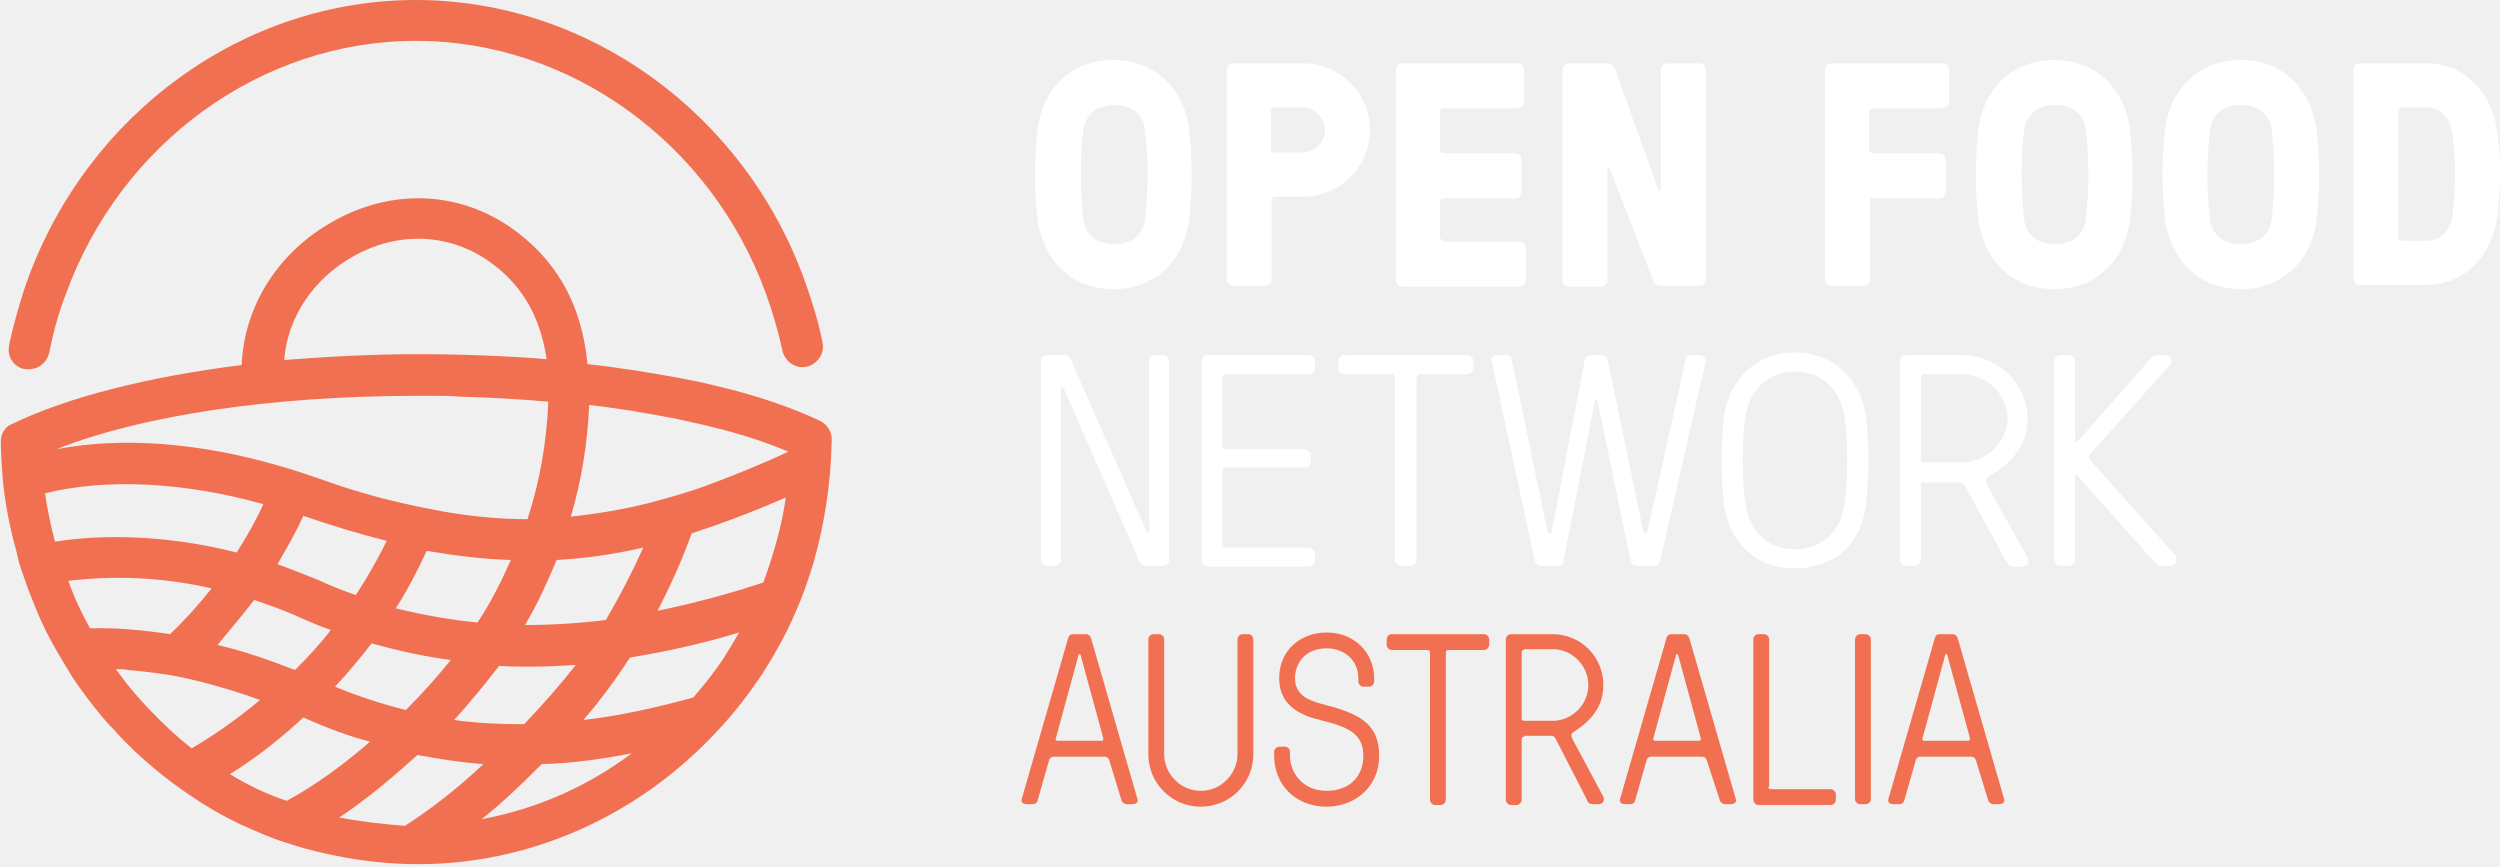
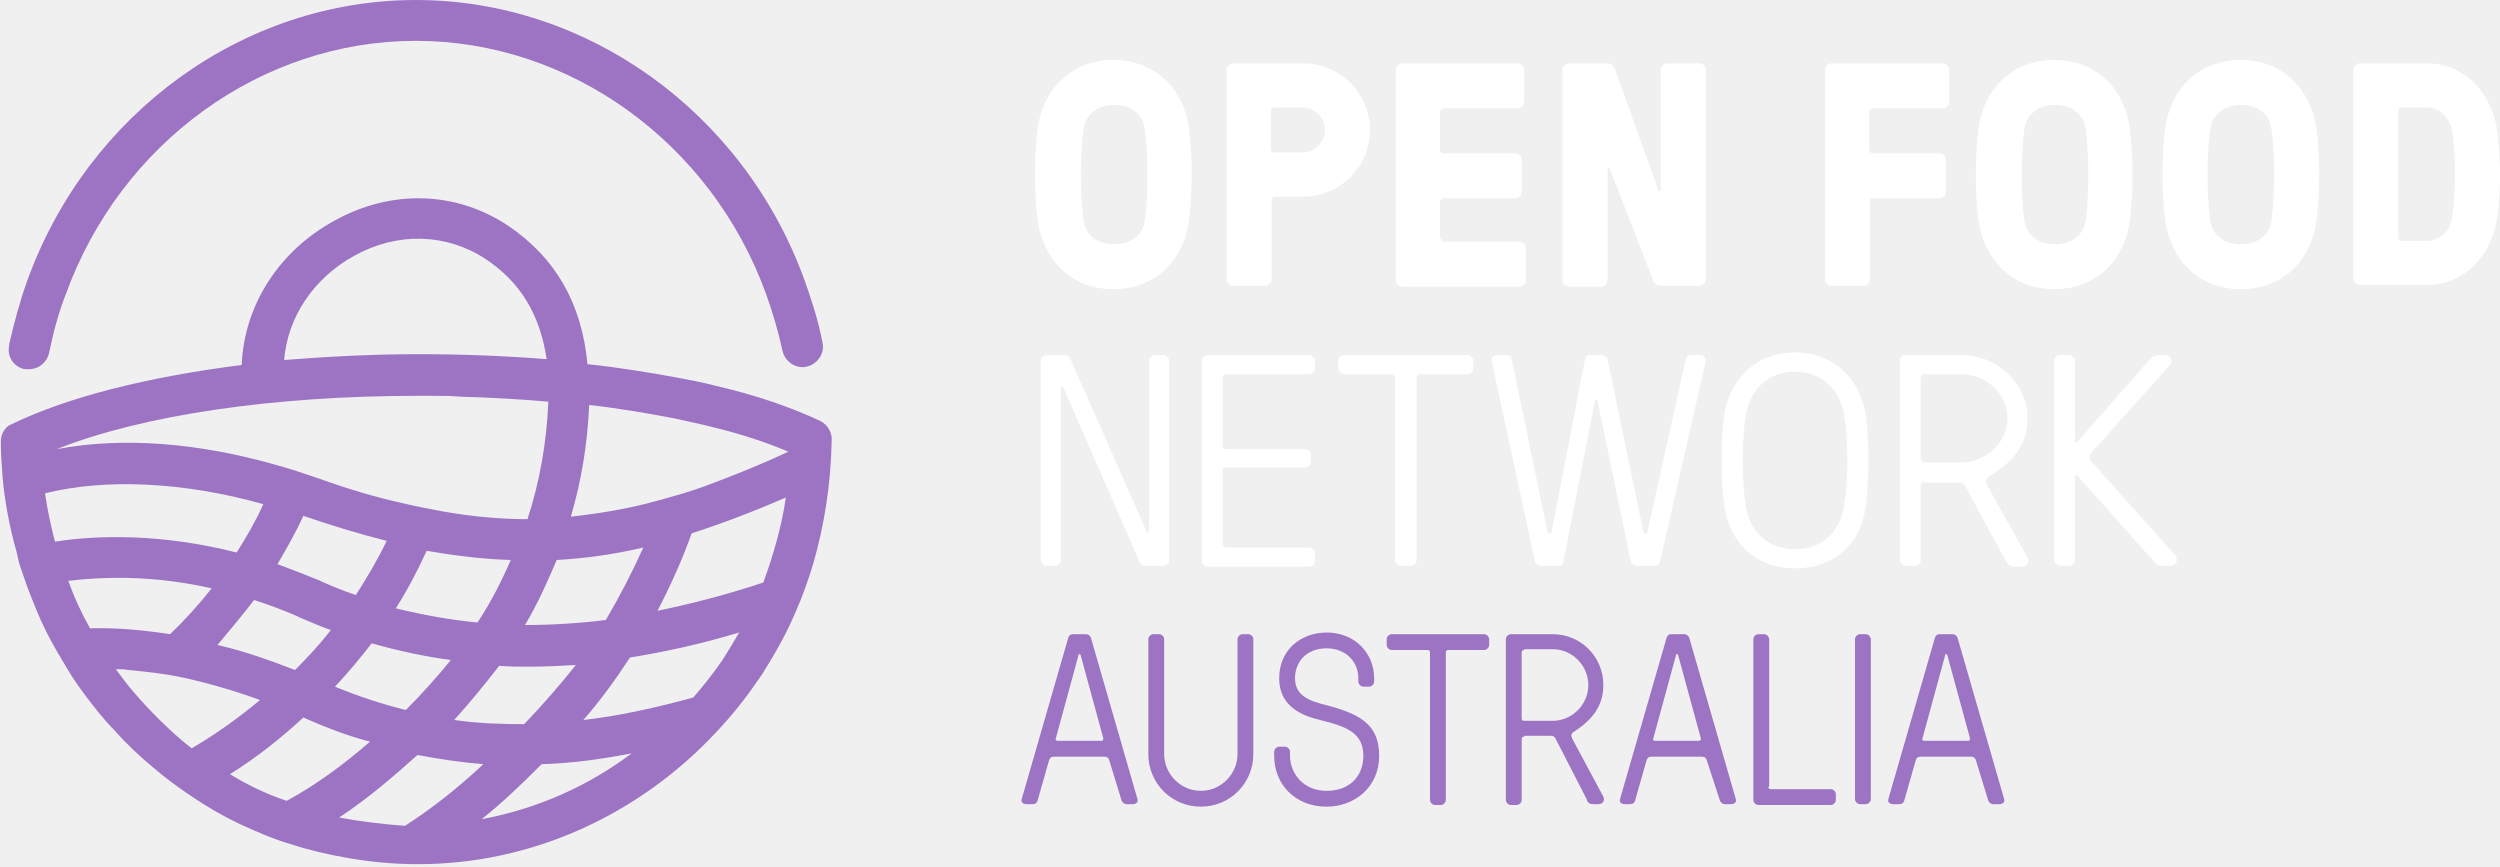
<svg xmlns="http://www.w3.org/2000/svg" viewBox="0 0 300 104" enable-background="new 0 0 300 104">
  <path fill="#fff" d="M142.7 15.6c.4 3.2.4 7.5 0 10.7-.5 4.6-3.8 8.4-9.1 8.4s-8.5-3.8-9.1-8.4c-.4-3.2-.4-7.5 0-10.7.5-4.6 3.8-8.4 9.1-8.4s8.6 3.8 9.1 8.4m-5.3 10.7c.4-3.2.4-7.5 0-10.7-.2-1.7-1.4-3-3.7-3-2.3 0-3.5 1.4-3.7 3-.4 3.2-.4 7.5 0 10.7.2 1.7 1.4 3 3.7 3 2.3 0 3.5-1.3 3.7-3" />
  <path fill="#fff" d="M156.4 7.6c4.4 0 8 3.6 8 8s-3.6 8-8 8H153c-.2 0-.4.2-.4.4v9.5c0 .4-.3.8-.8.8H148c-.4 0-.8-.3-.8-.8V8.4c0-.4.3-.8.8-.8h8.4zm-3.5 5.3c-.2 0-.4.2-.4.4v4.6c0 .2.2.4.4.4h3.4c1.4 0 2.7-1.2 2.7-2.7 0-1.4-1.2-2.7-2.7-2.7h-3.4zM172.9 28.6c0 .2.2.4.4.4h9c.4 0 .8.3.8.8v3.8c0 .4-.3.8-.8.8h-14c-.4 0-.8-.3-.8-.8V8.4c0-.4.3-.8.8-.8h13.8c.4 0 .8.3.8.8v3.8c0 .4-.3.8-.8.8h-8.9c-.2 0-.4.2-.4.4V18c0 .2.2.4.4.4h8.6c.4 0 .8.3.8.8V23c0 .4-.3.8-.8.8h-8.6c-.2 0-.4.2-.4.4v4.4zM199.4 34.3c-.6 0-.9-.3-1-.6l-5.2-13.4c-.1-.2-.3-.2-.3.1v13.2c0 .4-.3.8-.8.8h-3.8c-.4 0-.8-.3-.8-.8V8.4c0-.4.3-.8.8-.8h4.5c.6 0 .8.3 1 .7l5.2 14.5c.1.2.3.2.3-.1V8.4c0-.4.3-.8.8-.8h3.8c.4 0 .8.3.8.8v25.1c0 .4-.3.8-.8.8h-4.5zM224.4 24v9.5c0 .4-.3.8-.8.8h-3.8c-.4 0-.8-.3-.8-.8V8.4c0-.4.3-.8.8-.8h13.3c.4 0 .8.3.8.8v3.8c0 .4-.3.8-.8.8h-8.4c-.2 0-.4.2-.4.4V18c0 .2.2.4.4.4h8c.4 0 .8.3.8.8V23c0 .4-.3.8-.8.8h-8c-.1-.2-.3 0-.3.2M255.6 15.6c.4 3.2.4 7.5 0 10.7-.5 4.6-3.8 8.4-9.1 8.4s-8.5-3.8-9.1-8.4c-.4-3.2-.4-7.5 0-10.7.5-4.6 3.8-8.4 9.1-8.4s8.6 3.8 9.1 8.4m-5.3 10.7c.4-3.2.4-7.5 0-10.7-.2-1.7-1.4-3-3.7-3-2.3 0-3.5 1.4-3.7 3-.4 3.2-.4 7.5 0 10.7.2 1.7 1.4 3 3.7 3 2.3 0 3.5-1.3 3.7-3M278 15.6c.4 3.2.4 7.5 0 10.7-.5 4.6-3.8 8.4-9.1 8.4s-8.5-3.8-9.1-8.4c-.4-3.2-.4-7.5 0-10.7.5-4.6 3.8-8.4 9.1-8.4s8.5 3.8 9.1 8.4m-5.4 10.7c.4-3.2.4-7.5 0-10.7-.2-1.7-1.4-3-3.7-3-2.3 0-3.5 1.4-3.7 3-.4 3.2-.4 7.5 0 10.7.2 1.7 1.4 3 3.7 3 2.3 0 3.5-1.3 3.7-3" />
  <path fill="#fff" d="M291.2 7.6c4.7 0 8 3.8 8.5 8.4.4 3.2.4 6.6 0 9.8-.5 4.6-3.8 8.4-8.5 8.4h-8c-.4 0-.8-.3-.8-.8v-25c0-.4.3-.8.8-.8h8zm-3 5.3c-.2 0-.4.2-.4.4v15.2c0 .2.2.4.4.4h3c1.8 0 2.9-1.4 3.1-3.1.4-3.2.4-6.6 0-9.8-.2-1.7-1.4-3.1-3.1-3.1h-3zM137.5 67.9c-.4 0-.6-.1-.8-.6l-9.1-20.8c-.1-.1-.3-.1-.3.1v20.6c0 .4-.3.7-.8.7h-.8c-.4 0-.8-.3-.8-.7V43.3c0-.4.3-.7.8-.7h2c.4 0 .6.1.8.6l9.1 20.6c.1.1.3.1.3-.1V43.3c0-.4.3-.7.8-.7h.8c.4 0 .8.3.8.7v23.9c0 .4-.3.7-.8.7h-2zM146.7 65.3c0 .2.2.4.4.4h9.9c.4 0 .8.3.8.7v.9c0 .4-.3.7-.8.7h-12c-.4 0-.8-.3-.8-.7v-24c0-.4.3-.7.8-.7h12c.4 0 .8.3.8.7v.9c0 .4-.3.7-.8.7h-9.9c-.2 0-.4.1-.4.4v8.2c0 .2.2.4.4.4h9.4c.4 0 .8.3.8.7v.8c0 .4-.3.7-.8.7h-9.4c-.2 0-.4.1-.4.4v8.8zM170 45.3v21.9c0 .4-.3.7-.8.7h-1c-.4 0-.8-.3-.8-.7V45.3c0-.2-.2-.4-.4-.4h-5.6c-.4 0-.8-.3-.8-.7v-.9c0-.4.3-.7.8-.7H176c.4 0 .8.3.8.7v.9c0 .4-.3.7-.8.7h-5.6c-.2 0-.4.2-.4.4M187 67.9h-2.1c-.3 0-.6-.2-.7-.5L179 43.3c-.1-.4.2-.7.8-.7h.9c.3 0 .6.1.7.5l4.3 20.7c0 .1.1.2.2.2h.1c.1 0 .2-.1.2-.2l4-20.7c.1-.4.4-.5.7-.5h1.3c.3 0 .6.2.7.5l4.3 20.7c0 .1.1.2.2.2h.1c.1 0 .2-.1.2-.2l4.6-20.7c.1-.4.4-.5.7-.5h.9c.6 0 .8.4.8.7l-5.5 24.1c-.1.4-.4.5-.7.5h-2.1c-.3 0-.6-.2-.7-.5l-4-19.3c0-.2-.3-.2-.3 0l-3.8 19.3c0 .4-.3.5-.6.5M223.9 49.8c.4 2.9.4 7.9 0 10.9-.6 4.7-3.9 7.5-8.5 7.5s-7.8-2.9-8.5-7.5c-.4-2.9-.4-8 0-10.9.6-3.9 3.5-7.5 8.5-7.5s7.9 3.6 8.5 7.5m-2.6 10.9c.5-3 .5-7.9 0-10.9-.4-2.6-2.3-5.2-5.9-5.2-3.6 0-5.5 2.6-5.9 5.2-.5 3-.5 7.9 0 10.9.3 2.1 1.8 5.2 5.9 5.2 4.1 0 5.6-3.1 5.9-5.2" />
  <path fill="#fff" d="M230.9 57.8c-.2 0-.4.1-.4.4v9c0 .4-.3.7-.8.7h-.9c-.4 0-.8-.3-.8-.7V43.3c0-.4.3-.7.8-.7h6.5c4.4 0 8 3.4 8 7.6 0 3.3-1.8 5.2-4.5 6.9-.5.3-.6.6-.3 1.2l4.8 8.6c.3.5 0 1.1-.7 1.1h-.8c-.6 0-.9-.3-1.1-.7l-4.9-9c-.1-.2-.3-.4-.7-.4h-4.2zm0-12.9c-.2 0-.4.1-.4.4v9.8c0 .2.2.4.4.4h4.4c3 0 5.6-2.4 5.6-5.3s-2.5-5.3-5.6-5.3h-4.4zM249.3 57.1c-.1-.1-.3-.1-.3.1v10c0 .4-.3.7-.8.7h-.9c-.4 0-.8-.3-.8-.7V43.3c0-.4.3-.7.8-.7h.9c.4 0 .8.3.8.7v9.6c0 .2.2.2.3.1l8.8-10c.1-.1.4-.4 1-.4h.6c.9 0 1.1.8.6 1.3l-9.4 10.5c-.2.3-.3.5 0 .9L261 66.6c.4.5.3 1.3-.7 1.3h-.8c-.6 0-.8-.3-1-.5l-9.2-10.3z" />
-   <path fill="#F27052" d="M133.1 91.2c-.1-.3-.3-.4-.6-.4h-6c-.3 0-.5.1-.6.4l-1.4 4.9c-.1.3-.3.4-.6.4h-.7c-.5 0-.7-.3-.6-.6l5.6-19.4c.1-.3.3-.4.6-.4h1.5c.3 0 .5.2.6.4l5.6 19.4c.1.3-.1.6-.6.6h-.7c-.3 0-.5-.2-.6-.4l-1.5-4.9zm-.7-2.6l-2.7-9.9c0-.1-.1-.2-.1-.2h-.1c-.1 0-.1.1-.1.2l-2.7 9.9c-.1.2.1.3.2.3h5.1c.3 0 .4 0 .4-.3" />
-   <path fill="#F27052" d="M150.4 90.5c0 3.5-2.8 6.3-6.3 6.3s-6.3-2.8-6.3-6.3V76.7c0-.3.3-.6.6-.6h.7c.3 0 .6.3.6.6v13.8c0 2.3 1.9 4.4 4.4 4.4 2.5 0 4.4-2.1 4.4-4.4V76.7c0-.3.3-.6.6-.6h.7c.3 0 .6.3.6.6v13.8zM158.4 86.4c-2.1-.5-4.9-1.6-4.9-5 0-3.5 2.7-5.5 5.7-5.5 3.4 0 5.7 2.5 5.7 5.5v.4c0 .3-.3.6-.6.6h-.7c-.3 0-.6-.3-.6-.6v-.4c0-2.1-1.6-3.6-3.8-3.6-2.6 0-3.8 1.8-3.8 3.6 0 2.6 2.7 2.9 4.8 3.5 3.2 1 5.3 2.2 5.3 5.8 0 3.8-3 6.1-6.3 6.1-3.8 0-6.3-2.7-6.3-6.1v-.5c0-.3.3-.6.6-.6h.7c.3 0 .6.3.6.6v.5c0 2 1.5 4.2 4.4 4.2 2.7 0 4.4-1.7 4.4-4.2 0-2.7-1.9-3.5-5.2-4.3M173.5 78.3V96c0 .3-.3.6-.6.6h-.7c-.3 0-.6-.3-.6-.6V78.3c0-.2-.1-.3-.3-.3H167c-.3 0-.6-.3-.6-.6v-.7c0-.3.3-.6.6-.6h11.1c.3 0 .6.3.6.6v.7c0 .3-.3.6-.6.6h-4.3c-.2 0-.3.1-.3.3" />
-   <path fill="#F27052" d="M182.9 88.4c-.2 0-.3.1-.3.3V96c0 .3-.3.6-.6.6h-.7c-.3 0-.6-.3-.6-.6V76.7c0-.3.3-.6.6-.6h5c3.4 0 6.1 2.7 6.1 6.1 0 2.6-1.4 4.2-3.5 5.6-.4.2-.4.5-.2.9l3.7 6.9c.2.4 0 .9-.6.9h-.6c-.5 0-.7-.2-.8-.6l-3.7-7.2c-.1-.2-.2-.4-.6-.4h-3.2zm0-10.4c-.2 0-.3.1-.3.3v7.9c0 .2.1.3.3.3h3.4c2.3 0 4.3-1.9 4.3-4.3 0-2.3-1.9-4.3-4.3-4.3h-3.4zM204.8 91.2c-.1-.3-.3-.4-.6-.4h-6c-.3 0-.5.1-.6.4l-1.4 4.9c-.1.3-.3.4-.6.4h-.6c-.5 0-.7-.3-.6-.6l5.6-19.4c.1-.3.3-.4.6-.4h1.5c.3 0 .5.2.6.4l5.6 19.4c.1.3-.1.6-.6.6h-.7c-.3 0-.5-.2-.6-.4l-1.6-4.9zm-.7-2.6l-2.7-9.9c0-.1-.1-.2-.1-.2h-.1c-.1 0-.1.1-.1.2l-2.7 9.9c-.1.2.1.3.2.3h5.1c.3 0 .4 0 .4-.3" />
-   <path fill="#F27052" d="M212.2 94.4c0 .2.1.3.3.3h7.2c.3 0 .6.3.6.6v.7c0 .3-.3.6-.6.6H211c-.3 0-.6-.3-.6-.6V76.7c0-.3.3-.6.6-.6h.7c.3 0 .6.3.6.6v17.7zM224.5 95.9c0 .3-.3.6-.6.6h-.7c-.3 0-.6-.3-.6-.6V76.7c0-.3.3-.6.6-.6h.7c.3 0 .6.3.6.6v19.2zM237.1 91.2c-.1-.3-.3-.4-.6-.4h-6c-.3 0-.5.1-.6.4l-1.4 4.9c-.1.3-.3.4-.6.4h-.7c-.5 0-.7-.3-.6-.6l5.6-19.4c.1-.3.3-.4.6-.4h1.5c.3 0 .5.2.6.4l5.6 19.4c.1.3-.1.6-.6.6h-.7c-.3 0-.5-.2-.6-.4l-1.5-4.9zm-.7-2.6l-2.7-9.9c0-.1-.1-.2-.1-.2h-.1c-.1 0-.1.1-.1.2l-2.7 9.9c-.1.2.1.3.2.3h5.1c.3 0 .4 0 .4-.3M3 44.3h.5c1.2 0 2.2-.9 2.4-2 .5-2.4 1.1-4.7 2-7 6.6-18.2 23.5-30.4 42-30.4s35.4 12.2 42 30.3c.8 2.2 1.5 4.6 2 6.9.3 1.3 1.6 2.2 2.9 1.9 1.3-.3 2.2-1.6 1.9-2.9-.5-2.6-1.3-5.1-2.2-7.6C89.2 13.5 70.5 0 49.9 0S10.6 13.5 3.3 33.6c-.9 2.5-1.6 5.1-2.2 7.7v.2l2.4.5-2.4-.5c-.3 1.3.6 2.6 1.9 2.8M99.8 53c.1-1-.4-2-1.4-2.5-3.4-1.6-7.7-3.1-12.5-4.2-1.5-.4-3.1-.7-4.7-1-3.3-.6-6.9-1.2-10.7-1.6-.7-7.4-3.9-12.8-9.5-16.6-6.3-4.2-14.1-4.4-20.9-.6-6.6 3.6-10.8 10.1-11.1 17.3-11.1 1.4-20.8 3.8-27.6 7.1-.1 0-.1.1-.2.1s-.1.1-.2.1l-.1.1c-.1.1-.2.1-.2.2-.4.4-.6 1-.6 1.6 0 1.4.1 2.7.2 4.1 0 .4.1.7.1 1.1.3 2.6.8 5.2 1.5 7.7.2.7.3 1.4.5 2 .3.9.6 1.7.9 2.6.7 1.8 1.4 3.6 2.2 5.2.8 1.6 1.7 3.1 2.6 4.6.7 1.2 1.5 2.3 2.4 3.5 1 1.3 2 2.6 3.2 3.8 1.5 1.7 3.1 3.2 4.8 4.6 1.4 1.2 2.9 2.3 4.4 3.3 1.9 1.3 3.8 2.4 5.9 3.4 2 .9 4 1.8 6.1 2.4 2.1.7 4.3 1.2 6.5 1.6 2.8.5 5.7.8 8.7.8h.1c13.6 0 26.5-5.9 35.8-15.9 1.8-1.9 3.4-3.9 4.9-6.1.2-.2.3-.5.5-.7 1.5-2.4 2.9-4.8 4-7.4.9-2 1.6-4 2.2-6 1.3-4.5 2.1-9.5 2.2-14.6 0 .1 0 .1 0 0m-14.1-1.7c3.3.8 6.3 1.8 8.9 2.9-3.4 1.6-6.7 2.9-9.9 4.1-1.9.7-3.7 1.2-5.5 1.7-3.5 1-7.1 1.6-10.7 2 1.3-4.4 2-8.8 2.2-13.4 3.6.4 7 1 10.2 1.6 1.7.4 3.3.7 4.8 1.1m-13 23.1c-3.2.4-6.5.6-9.7.6 1.5-2.5 2.7-5.2 3.8-7.8 3.6-.2 7-.7 10.4-1.5-1.3 2.9-2.8 5.8-4.5 8.7m-9.8 12.5c-2.8 0-5.6-.1-8.4-.5 1.9-2.1 3.7-4.3 5.4-6.5 1.2.1 2.5.1 3.7.1 1.8 0 3.7-.1 5.5-.2-1.9 2.4-4 4.8-6.2 7.1m-22.7-4.5c1.6-1.7 3-3.4 4.4-5.2 3.2.9 6.4 1.6 9.5 2-1.7 2.1-3.5 4.1-5.4 6-2.8-.7-5.6-1.6-8.5-2.8M6.6 65c-.5-1.9-.9-3.8-1.2-5.8 7.2-1.8 16.6-1.4 26.2 1.3-.9 2-2 3.9-3.2 5.8C19.3 64 11.6 64.2 6.6 65m50.7 9.7c-3.2-.3-6.5-.9-9.8-1.7 1.4-2.2 2.6-4.5 3.7-6.9 3.5.6 6.8 1 10.1 1.1-1.1 2.5-2.4 5.1-4 7.5m-14.6-3.3c-1.5-.5-3-1.1-4.5-1.8-1.7-.7-3.3-1.3-4.9-1.9 1.1-1.9 2.2-3.8 3.1-5.8 3.5 1.2 6.8 2.2 10 3-1.1 2.3-2.4 4.5-3.7 6.5m-12.2.6c1.8.6 3.8 1.3 5.7 2.2 1.2.5 2.3 1 3.5 1.4-1.3 1.7-2.8 3.3-4.3 4.8-3.1-1.2-6.2-2.3-9.3-3 1.5-1.8 3-3.6 4.4-5.4m12-41.3c5.2-2.9 11.1-2.7 15.8.4 4.2 2.8 6.5 6.7 7.3 12-5-.4-10.2-.6-15.5-.6-5.5 0-10.9.3-16 .7.4-5.1 3.5-9.8 8.4-12.5M50 47.5h2.1c1 0 2 0 3.1.1 3.6.1 7.2.3 10.6.6-.2 4.8-1 9.5-2.5 14.1-3.2 0-6.5-.3-10-.9-1.6-.3-3.2-.6-4.9-1-3.2-.7-6.6-1.7-10.2-3-.1 0-.2-.1-.3-.1-1.5-.5-2.9-1-4.4-1.4-9.6-2.8-18.9-3.5-26.7-2 10.3-4.1 26.1-6.4 43.2-6.4M8.2 69.7c4.2-.5 10.1-.7 17.2.9-1.5 1.9-3.2 3.8-5 5.5-3.3-.5-6.5-.8-9.6-.7-1-1.8-1.9-3.7-2.6-5.7m9.5 15.2c-1.1-1.2-2.2-2.4-3.2-3.8-.2-.3-.4-.5-.6-.8.5 0 1 0 1.5.1 2 .2 4.2.4 6.5.9 2.8.6 6 1.5 9.3 2.7-2.5 2.1-5.3 4.1-8.2 5.8-1.8-1.4-3.6-3.1-5.3-4.9m9.9 8c3.2-2 6.1-4.3 8.8-6.8 2.7 1.2 5.3 2.2 8 2.9-3 2.6-6.3 5.1-10 7.1-2.4-.8-4.7-1.9-6.8-3.2m13.1 5.2c3.5-2.3 6.6-5 9.4-7.5 2.7.5 5.3.9 7.9 1.1-3.2 3-6.3 5.4-9.4 7.4-2.6-.2-5.3-.5-7.9-1m17.1.2c2.4-1.9 4.7-4.1 7.2-6.6 3.6-.1 7.2-.6 10.8-1.3-5.3 4-11.5 6.7-18 7.9m28.9-19.1c-1.1 1.6-2.3 3.1-3.5 4.5-4.4 1.2-8.8 2.2-13.2 2.7 2.1-2.4 3.9-4.9 5.6-7.5 4.4-.7 8.8-1.7 13.1-3-.7 1.2-1.3 2.2-2 3.3m-7.8-5.9c1.6-3.1 3-6.2 4.1-9.3 3.7-1.2 7.4-2.6 11.3-4.3-.5 3.5-1.5 6.9-2.7 10.2-4.2 1.4-8.4 2.5-12.7 3.4" />
+   <path fill="#9d74c4" d="M133.1 91.2c-.1-.3-.3-.4-.6-.4h-6c-.3 0-.5.1-.6.4l-1.4 4.9c-.1.3-.3.4-.6.4h-.7c-.5 0-.7-.3-.6-.6l5.6-19.4c.1-.3.3-.4.6-.4h1.5c.3 0 .5.2.6.4l5.6 19.4c.1.3-.1.6-.6.6h-.7c-.3 0-.5-.2-.6-.4l-1.5-4.9zm-.7-2.6l-2.7-9.9c0-.1-.1-.2-.1-.2h-.1c-.1 0-.1.1-.1.2l-2.7 9.9c-.1.2.1.3.2.3h5.1c.3 0 .4 0 .4-.3" />
+   <path fill="#9d74c4" d="M150.4 90.5c0 3.5-2.8 6.3-6.3 6.3s-6.3-2.8-6.3-6.3V76.7c0-.3.3-.6.6-.6h.7c.3 0 .6.3.6.6v13.8c0 2.3 1.9 4.4 4.4 4.4 2.5 0 4.4-2.1 4.4-4.4V76.7c0-.3.3-.6.6-.6h.7c.3 0 .6.3.6.6v13.8zM158.4 86.4c-2.1-.5-4.9-1.6-4.9-5 0-3.5 2.7-5.5 5.7-5.5 3.4 0 5.7 2.5 5.7 5.5v.4c0 .3-.3.6-.6.6h-.7c-.3 0-.6-.3-.6-.6v-.4c0-2.1-1.6-3.6-3.8-3.6-2.6 0-3.8 1.8-3.8 3.6 0 2.6 2.7 2.9 4.8 3.5 3.2 1 5.3 2.2 5.3 5.8 0 3.8-3 6.1-6.3 6.1-3.8 0-6.3-2.7-6.3-6.1v-.5c0-.3.3-.6.6-.6h.7c.3 0 .6.3.6.6v.5c0 2 1.5 4.2 4.4 4.2 2.7 0 4.4-1.7 4.4-4.2 0-2.7-1.9-3.5-5.2-4.3M173.5 78.3V96c0 .3-.3.6-.6.6h-.7c-.3 0-.6-.3-.6-.6V78.3c0-.2-.1-.3-.3-.3H167c-.3 0-.6-.3-.6-.6v-.7c0-.3.3-.6.6-.6h11.1c.3 0 .6.3.6.6v.7c0 .3-.3.6-.6.6h-4.3c-.2 0-.3.1-.3.3" />
+   <path fill="#9d74c4" d="M182.9 88.4c-.2 0-.3.1-.3.3V96c0 .3-.3.6-.6.6h-.7c-.3 0-.6-.3-.6-.6V76.7c0-.3.3-.6.6-.6h5c3.4 0 6.1 2.7 6.1 6.1 0 2.6-1.4 4.2-3.5 5.6-.4.2-.4.5-.2.9l3.7 6.9c.2.4 0 .9-.6.9h-.6c-.5 0-.7-.2-.8-.6l-3.7-7.2c-.1-.2-.2-.4-.6-.4h-3.2zm0-10.4c-.2 0-.3.1-.3.3v7.9c0 .2.1.3.3.3h3.4c2.3 0 4.3-1.9 4.3-4.3 0-2.3-1.9-4.3-4.3-4.3h-3.4zM204.8 91.2c-.1-.3-.3-.4-.6-.4h-6c-.3 0-.5.1-.6.4l-1.4 4.9c-.1.3-.3.4-.6.4h-.6c-.5 0-.7-.3-.6-.6l5.6-19.4c.1-.3.3-.4.6-.4h1.5c.3 0 .5.2.6.4l5.6 19.4c.1.3-.1.6-.6.6h-.7c-.3 0-.5-.2-.6-.4l-1.6-4.9zm-.7-2.6l-2.7-9.9c0-.1-.1-.2-.1-.2h-.1c-.1 0-.1.1-.1.2l-2.7 9.9c-.1.2.1.3.2.3h5.1c.3 0 .4 0 .4-.3" />
+   <path fill="#9d74c4" d="M212.2 94.4c0 .2.1.3.3.3h7.2c.3 0 .6.3.6.6v.7c0 .3-.3.6-.6.6H211c-.3 0-.6-.3-.6-.6V76.7c0-.3.3-.6.6-.6h.7c.3 0 .6.3.6.6v17.7zM224.5 95.9c0 .3-.3.6-.6.6h-.7c-.3 0-.6-.3-.6-.6V76.7c0-.3.3-.6.6-.6h.7c.3 0 .6.3.6.6v19.2zM237.1 91.2c-.1-.3-.3-.4-.6-.4h-6c-.3 0-.5.1-.6.4l-1.4 4.9c-.1.3-.3.4-.6.4h-.7c-.5 0-.7-.3-.6-.6l5.6-19.4c.1-.3.3-.4.6-.4h1.5c.3 0 .5.2.6.4l5.6 19.4c.1.3-.1.6-.6.6h-.7c-.3 0-.5-.2-.6-.4l-1.5-4.9zm-.7-2.6l-2.7-9.9c0-.1-.1-.2-.1-.2h-.1c-.1 0-.1.1-.1.2l-2.7 9.9c-.1.2.1.3.2.3h5.1c.3 0 .4 0 .4-.3M3 44.3h.5c1.2 0 2.2-.9 2.4-2 .5-2.4 1.1-4.7 2-7 6.6-18.2 23.5-30.4 42-30.4s35.4 12.2 42 30.3c.8 2.2 1.5 4.6 2 6.9.3 1.3 1.6 2.2 2.9 1.9 1.3-.3 2.2-1.6 1.9-2.9-.5-2.6-1.3-5.1-2.2-7.6C89.2 13.5 70.5 0 49.9 0S10.6 13.5 3.3 33.6c-.9 2.5-1.6 5.1-2.2 7.7v.2l2.4.5-2.4-.5c-.3 1.3.6 2.6 1.9 2.8M99.8 53c.1-1-.4-2-1.4-2.5-3.4-1.6-7.7-3.1-12.5-4.2-1.5-.4-3.1-.7-4.7-1-3.3-.6-6.9-1.2-10.7-1.6-.7-7.4-3.9-12.8-9.5-16.6-6.3-4.2-14.1-4.4-20.9-.6-6.6 3.6-10.8 10.1-11.1 17.3-11.1 1.4-20.8 3.8-27.6 7.1-.1 0-.1.1-.2.1s-.1.1-.2.1l-.1.1c-.1.1-.2.1-.2.2-.4.4-.6 1-.6 1.6 0 1.4.1 2.7.2 4.1 0 .4.1.7.1 1.1.3 2.6.8 5.2 1.5 7.7.2.7.3 1.4.5 2 .3.9.6 1.7.9 2.6.7 1.8 1.4 3.6 2.2 5.2.8 1.6 1.7 3.1 2.6 4.6.7 1.2 1.5 2.3 2.4 3.5 1 1.3 2 2.6 3.2 3.8 1.5 1.7 3.1 3.2 4.8 4.6 1.4 1.2 2.9 2.3 4.4 3.3 1.9 1.3 3.8 2.4 5.9 3.4 2 .9 4 1.8 6.1 2.4 2.1.7 4.3 1.2 6.5 1.6 2.8.5 5.7.8 8.7.8h.1c13.6 0 26.5-5.9 35.8-15.9 1.8-1.9 3.4-3.9 4.9-6.1.2-.2.3-.5.5-.7 1.5-2.4 2.9-4.8 4-7.4.9-2 1.6-4 2.2-6 1.3-4.5 2.1-9.5 2.2-14.6 0 .1 0 .1 0 0m-14.1-1.7c3.3.8 6.3 1.8 8.9 2.9-3.4 1.6-6.7 2.9-9.9 4.1-1.9.7-3.7 1.2-5.5 1.7-3.5 1-7.1 1.6-10.7 2 1.3-4.4 2-8.8 2.2-13.4 3.6.4 7 1 10.2 1.6 1.7.4 3.3.7 4.8 1.1m-13 23.1c-3.2.4-6.5.6-9.7.6 1.5-2.5 2.7-5.2 3.8-7.8 3.6-.2 7-.7 10.4-1.5-1.3 2.9-2.8 5.8-4.5 8.7m-9.8 12.5c-2.8 0-5.6-.1-8.4-.5 1.9-2.1 3.7-4.3 5.4-6.5 1.2.1 2.5.1 3.7.1 1.8 0 3.7-.1 5.5-.2-1.9 2.4-4 4.8-6.2 7.1m-22.7-4.5c1.6-1.7 3-3.4 4.4-5.2 3.2.9 6.4 1.6 9.5 2-1.7 2.1-3.5 4.1-5.4 6-2.8-.7-5.6-1.6-8.5-2.8M6.6 65c-.5-1.9-.9-3.8-1.2-5.8 7.2-1.8 16.6-1.4 26.2 1.3-.9 2-2 3.9-3.2 5.8C19.3 64 11.6 64.2 6.6 65m50.7 9.7c-3.2-.3-6.5-.9-9.8-1.7 1.4-2.2 2.6-4.5 3.7-6.9 3.5.6 6.8 1 10.1 1.1-1.1 2.5-2.4 5.1-4 7.5m-14.6-3.3c-1.5-.5-3-1.1-4.5-1.8-1.7-.7-3.3-1.3-4.9-1.9 1.1-1.9 2.2-3.8 3.1-5.8 3.5 1.2 6.8 2.2 10 3-1.1 2.3-2.4 4.5-3.7 6.5m-12.2.6c1.8.6 3.8 1.3 5.7 2.2 1.2.5 2.3 1 3.5 1.4-1.3 1.7-2.8 3.3-4.3 4.8-3.1-1.2-6.2-2.3-9.3-3 1.5-1.8 3-3.6 4.4-5.4m12-41.3c5.2-2.9 11.1-2.7 15.8.4 4.2 2.8 6.5 6.7 7.3 12-5-.4-10.2-.6-15.5-.6-5.5 0-10.9.3-16 .7.4-5.1 3.5-9.8 8.4-12.5M50 47.5h2.1c1 0 2 0 3.1.1 3.6.1 7.2.3 10.6.6-.2 4.8-1 9.5-2.5 14.1-3.2 0-6.5-.3-10-.9-1.6-.3-3.2-.6-4.9-1-3.2-.7-6.6-1.7-10.2-3-.1 0-.2-.1-.3-.1-1.5-.5-2.9-1-4.4-1.4-9.6-2.8-18.9-3.5-26.7-2 10.3-4.1 26.1-6.4 43.2-6.4M8.2 69.7c4.2-.5 10.1-.7 17.2.9-1.5 1.9-3.2 3.8-5 5.5-3.3-.5-6.5-.8-9.6-.7-1-1.8-1.9-3.7-2.6-5.7m9.5 15.2c-1.1-1.2-2.2-2.4-3.2-3.8-.2-.3-.4-.5-.6-.8.5 0 1 0 1.5.1 2 .2 4.2.4 6.5.9 2.8.6 6 1.5 9.3 2.7-2.5 2.1-5.3 4.1-8.2 5.8-1.8-1.4-3.6-3.1-5.3-4.9m9.9 8c3.2-2 6.1-4.3 8.8-6.8 2.7 1.2 5.3 2.2 8 2.9-3 2.6-6.3 5.1-10 7.1-2.4-.8-4.7-1.9-6.8-3.2m13.1 5.2c3.5-2.3 6.6-5 9.4-7.5 2.7.5 5.3.9 7.9 1.1-3.2 3-6.3 5.4-9.4 7.4-2.6-.2-5.3-.5-7.9-1m17.1.2c2.4-1.9 4.7-4.1 7.2-6.6 3.6-.1 7.2-.6 10.8-1.3-5.3 4-11.5 6.7-18 7.9m28.9-19.1c-1.1 1.6-2.3 3.1-3.5 4.5-4.4 1.2-8.8 2.2-13.2 2.7 2.1-2.4 3.9-4.9 5.6-7.5 4.4-.7 8.8-1.7 13.1-3-.7 1.2-1.3 2.2-2 3.3m-7.8-5.9c1.6-3.1 3-6.2 4.1-9.3 3.7-1.2 7.4-2.6 11.3-4.3-.5 3.5-1.5 6.9-2.7 10.2-4.2 1.4-8.4 2.5-12.7 3.4" />
</svg>
